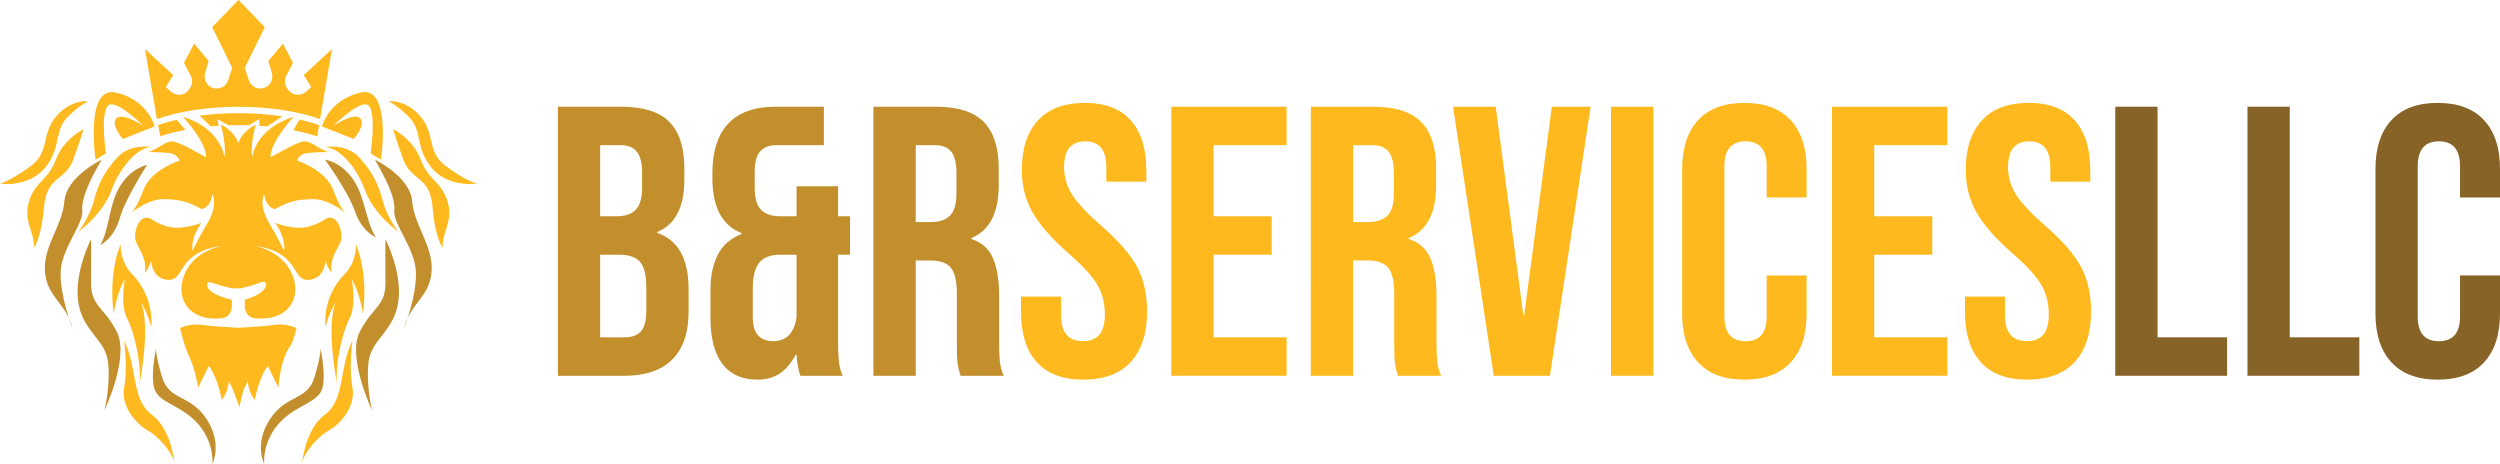
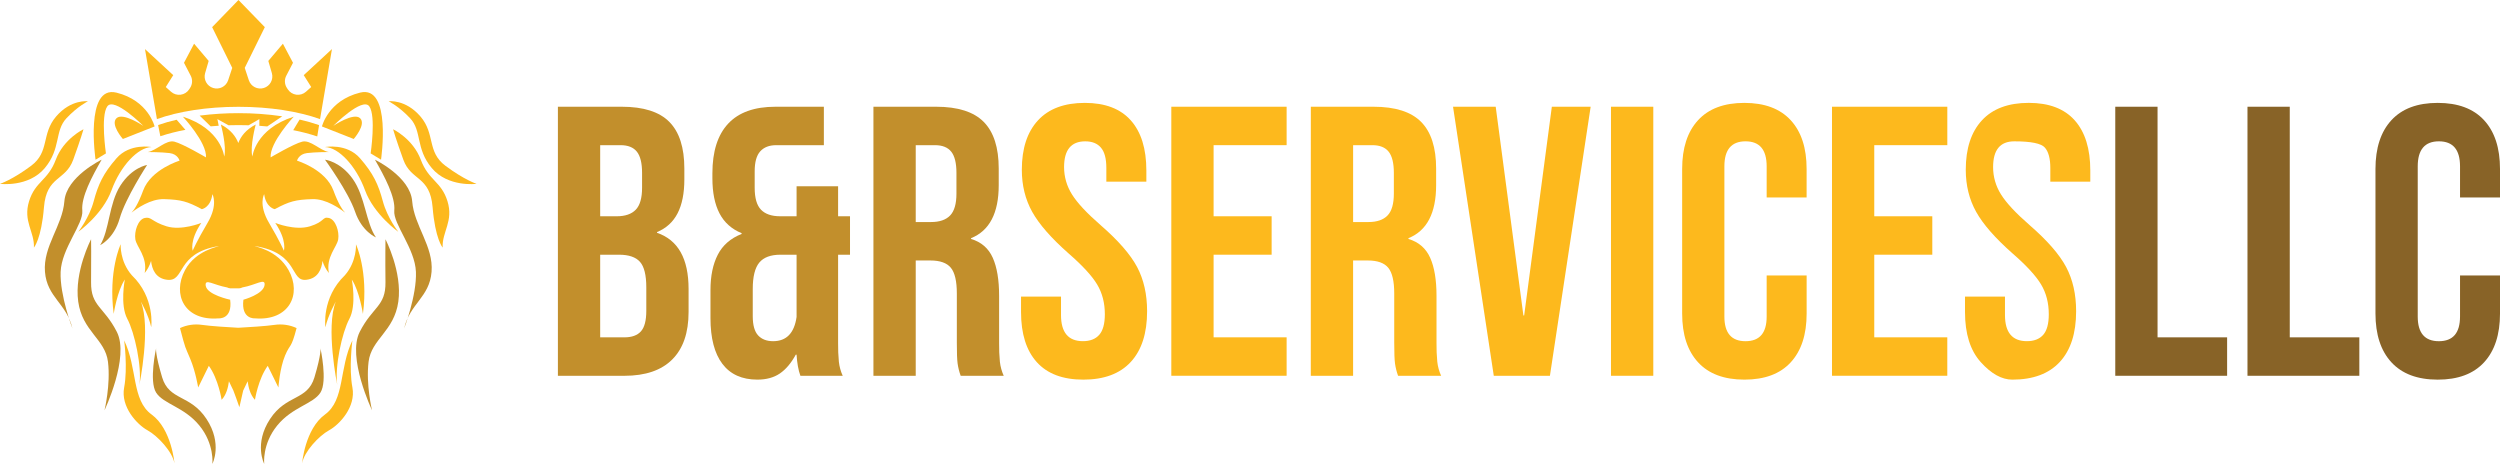
<svg xmlns="http://www.w3.org/2000/svg" viewBox="0 0 5023.31 932.08">
  <defs>
    <style>.cls-1{fill:#c28f2c;}.cls-2{fill:#fdb91d;}.cls-3{fill:#886327;}</style>
  </defs>
  <g id="Layer_2" data-name="Layer 2">
    <g id="Layer_1-2" data-name="Layer 1">
      <path class="cls-1" d="M1121,214.46h128.2q65.63,0,95.76,30.5t30.12,93.84v21.62q0,41.71-13.51,68t-41.32,37.85v1.54q63.32,21.63,63.33,112.75v46.34q0,62.57-32.82,95.38t-96.15,32.82H1121Zm118.16,220.1q25.49,0,38.23-13.13t12.74-44V347.29q0-29.34-10.42-42.47t-32.83-13.13h-40.93V434.56Zm15.45,243.27q22.38,0,33.2-12t10.82-41.31V577.44q0-37.08-12.75-51.36t-42.09-14.29h-37.84v166Z" />
      <path class="cls-1" d="M1451.52,731.12q-23.94-31.65-23.94-91.9V582.84q0-42.47,14.68-71.05t47.88-41.7v-1.55q-30.12-12.35-44.41-39.77t-14.29-70.67v-10q0-65.64,31.67-99.63t95-34h97.31v77.23h-95.77q-20.85,0-32.05,12.36T1516.4,344.2v33.21q0,30.9,12.74,44t38.23,13.13h33.21V374.32H1684v60.24h23.94v77.23H1684V689.42a360,360,0,0,0,1.55,37.45,93.21,93.21,0,0,0,7.72,28.19h-85q-6.19-17-7.72-42.47H1599q-13.9,25.49-32,37.84t-45.18,12.36Q1475.47,762.79,1451.52,731.12Zm149.06-94.22V511.79h-32.44q-29.36,0-42.48,15.83t-13.13,52.9v54.84q0,27,10.82,38.61t30.12,11.59Q1593.61,685.56,1600.58,636.9Z" />
      <path class="cls-1" d="M1755,214.46h125.88q65.64,0,95.77,30.5t30.11,93.84V372q0,84.18-55.6,106.57v1.55q30.88,9.27,43.63,37.84t12.75,76.46v95a360.39,360.39,0,0,0,1.54,37.45,93.79,93.79,0,0,0,7.72,28.19h-86.49a123.77,123.77,0,0,1-6.18-24.71q-1.56-11.58-1.54-41.7V589.79q0-37.06-12-51.74t-41.31-14.67H1840V755.06h-85Zm115.84,231.69q25.49,0,38.23-13.13t12.74-44V347.29q0-29.34-10.42-42.47t-32.83-13.13H1840V446.15Z" />
      <path class="cls-2" d="M2083.25,727.65q-31.68-35.14-31.66-100.79V596h80.32V633q0,52.53,44,52.52,21.6,0,32.82-12.75T2220,631.5q0-34-15.45-59.86t-57.15-62.17q-52.53-46.34-73.37-83.79t-20.85-84.57q0-64.08,32.44-99.23t94.22-35.14q61,0,92.29,35.14t31.27,100.78v22.4H2223V337.25q0-27.79-10.82-40.54T2180.56,284q-42.48,0-42.48,51.74a102,102,0,0,0,15.84,54.83q15.81,25.48,57.53,61.78,53.3,46.35,73.37,84.18t20.08,88.82q0,66.42-32.82,101.94t-95.38,35.53Q2114.9,762.79,2083.25,727.65Z" />
      <path class="cls-2" d="M2353.55,214.46h231.69v77.23H2438.5V434.56h116.62v77.23H2438.5v166h146.74v77.23H2353.55Z" />
      <path class="cls-2" d="M2633.88,214.46h125.89q65.63,0,95.76,30.5t30.12,93.84V372q0,84.18-55.6,106.57v1.55q30.87,9.27,43.63,37.84t12.74,76.46v95a360,360,0,0,0,1.55,37.45,93.21,93.21,0,0,0,7.72,28.19h-86.5a123,123,0,0,1-6.17-24.71q-1.56-11.58-1.55-41.7V589.79q0-37.06-12-51.74t-41.32-14.67h-29.34V755.06h-85Zm115.85,231.69q25.48,0,38.23-13.13t12.74-44V347.29q0-29.34-10.43-42.47t-32.82-13.13h-38.61V446.15Z" />
      <path class="cls-2" d="M2919.63,214.46h85.73L3061,633.81h1.55l55.6-419.35h78l-81.86,540.6H3001.49Z" />
      <path class="cls-2" d="M3237,214.46H3322v540.6H3237Z" />
      <path class="cls-2" d="M3412,728q-32.05-34.75-32-98.08V339.57q0-63.31,32-98.08T3505,206.74q61,0,93.06,34.75t32,98.08v57.15H3549.8V334.16q0-50.19-42.47-50.19t-42.48,50.19v302q0,49.44,42.48,49.43t42.47-49.43V553.49h80.32V630q0,63.33-32,98.08T3505,762.79Q3444,762.79,3412,728Z" />
      <path class="cls-2" d="M3681.09,214.46h231.69v77.23H3766V434.56h116.62v77.23H3766v166h146.74v77.23H3681.09Z" />
-       <path class="cls-2" d="M3980,727.65q-31.68-35.14-31.67-100.79V596h80.32V633q0,52.53,44,52.52,21.61,0,32.82-12.75t11.2-41.31q0-34-15.44-59.86t-57.15-62.17q-52.53-46.34-73.37-83.79t-20.85-84.57q0-64.08,32.44-99.23t94.21-35.14q61,0,92.29,35.14t31.28,100.78v22.4h-80.32V337.25q0-27.79-10.81-40.54T4077.27,284q-42.48,0-42.48,51.74a102,102,0,0,0,15.83,54.83q15.83,25.48,57.54,61.78,53.28,46.35,73.37,84.18t20.08,88.82q0,66.42-32.83,101.94t-95.37,35.53Q4011.61,762.79,3980,727.65Z" />
+       <path class="cls-2" d="M3980,727.65q-31.68-35.14-31.67-100.79V596h80.32V633q0,52.53,44,52.52,21.61,0,32.82-12.75t11.2-41.31q0-34-15.44-59.86t-57.15-62.17q-52.53-46.34-73.37-83.79t-20.85-84.57q0-64.08,32.44-99.23t94.21-35.14q61,0,92.29,35.14t31.28,100.78v22.4h-80.32V337.25q0-27.79-10.81-40.54T4047.27,284q-42.48,0-42.48,51.74a102,102,0,0,0,15.83,54.83q15.83,25.48,57.54,61.78,53.28,46.35,73.37,84.18t20.08,88.82q0,66.42-32.83,101.94t-95.37,35.53Q4011.61,762.79,3980,727.65Z" />
      <path class="cls-3" d="M4250.26,214.46h84.95V677.83H4475v77.23H4250.26Z" />
      <path class="cls-3" d="M4515.92,214.46h84.95V677.83h139.79v77.23H4515.92Z" />
      <path class="cls-3" d="M4805.14,728q-32.05-34.75-32.05-98.08V339.57q0-63.31,32.05-98.08t93.06-34.75q61,0,93.06,34.75t32.05,98.08v57.15H4943V334.16q0-50.19-42.47-50.19T4858,334.16v302q0,49.44,42.48,49.43T4943,636.13V553.49h80.32V630q0,63.33-32.05,98.08t-93.06,34.76Q4837.18,762.79,4805.14,728Z" />
      <path class="cls-2" d="M310.67,254.09S298.2,202,234,186.14,192,320.89,192,320.89l20.86-12.62s-11.13-75.25,2.78-94.6,72.33,39.26,72.33,39.26-41-27.77-53.9-15.38,12.83,41.71,12.83,41.71Z" />
      <path class="cls-1" d="M295.6,331.46s-30.25,4.61-53.66,41.35-22,89.55-40.71,119.8c0,0,27.66-13,39.28-53.81S295.6,331.46,295.6,331.46Z" />
      <path class="cls-2" d="M304.51,295.48s-43.44-8.3-70.35,22.47-37,53.06-45.88,86.42-31.08,61.49-31.08,61.49,49-34.73,66.9-83.59S277.21,296.06,304.51,295.48Z" />
-       <path class="cls-2" d="M242.47,490.76s-25.24,53.69-14,139.87c0,0,7-46.14,22.36-69,0,0-10,51,4.91,78.89s29.7,96.61,24.34,132.76c0,0,23.77-115.9,2.84-167.48,0,0,15.49,26.92,20.93,51.58,0,0,8.37-58.9-39.14-107.49C240.26,524.85,242.47,490.76,242.47,490.76Z" />
+       <path class="cls-2" d="M242.47,490.76s-25.24,53.69-14,139.87c0,0,7-46.14,22.36-69,0,0-10,51,4.91,78.89s29.7,96.61,24.34,132.76c0,0,23.77-115.9,2.84-167.48,0,0,15.49,26.92,20.93,51.58,0,0,8.37-58.9-39.14-104.49C240.26,524.85,242.47,490.76,242.47,490.76Z" />
      <path class="cls-1" d="M183,480.76s-34.15,65.47-25.82,125.29,54.23,75.11,59.79,121-7,97.37-7,97.37S260.76,717.62,234.7,666.7,182.44,615.78,183,567.1,183,480.76,183,480.76Z" />
      <path class="cls-1" d="M204.21,320.89s-71,34.06-74.85,83.48-43.12,90.4-39,141.86,43.66,63.56,55.22,113.85c0,0-25.66-66.55-23.74-113.85S168,450.12,165.38,423.06,184.91,354.48,204.21,320.89Z" />
      <path class="cls-2" d="M249.47,683.94s7.45,55.64,0,94.59,26,74.57,46.81,86,50.08,43.08,54.25,66.19c0,0-5.8-68.7-46-97.91S276.39,739.58,249.47,683.94Z" />
      <path class="cls-1" d="M313.66,699.93s-14.6,65.73,0,88.85S370,817.48,400.6,855s26.14,77.05,26.14,77.05,21-40.29-11.79-90.19-75-36.35-89.19-83.76S313.66,699.93,313.66,699.93Z" />
      <path class="cls-2" d="M176.66,203.5s-33.91-4.58-64,30.67S100.15,305,62.59,333.1,0,369.42,0,369.42s57.34,7.45,90.1-31.83,19.3-74.25,43.43-100C155.89,213.67,176.66,203.5,176.66,203.5Z" />
      <path class="cls-2" d="M167.76,259.69s-39.82,18.94-55.66,61.2-41.16,43.16-53.68,83.48,11.13,61.18,9.74,93.18c0,0,15-17.45,20.17-81.06s43.24-52.48,58.83-95.6S167.76,259.69,167.76,259.69Z" />
-       <path class="cls-2" d="M552.1,420.26c29.21-15.64,41.66-19.1,75.78-20.16,27.16-.85,55.22,19.06,65.51,27.2-4.77-5-13.3-16.92-23.42-44.48-15.66-42.66-73.17-60-73.17-60s3.29-13.15,20-15.24,43.82-2.08,43.82-2.08c-17.74-3.13-36.52-25-53.36-20.87s-63.48,31.62-63.48,31.62c-2.09-29.93,46.45-81.81,46.45-81.81-77.69,24.91-83.12,80.28-83.12,80.28-5.37-20,6.72-64.51,6.72-64.51-20.14,10.36-30.15,24.45-35,37.11-4.88-12.66-14.89-26.75-35-37.11,0,0,12.09,44.53,6.72,64.51,0,0-5.42-55.37-83.12-80.28,0,0,48.55,51.88,46.46,81.81,0,0-46.64-27.44-63.49-31.62S314.71,302.38,297,305.51c0,0,27.12,0,43.81,2.08s20,15.24,20,15.24-57.5,17.33-73.17,60c-10.12,27.56-18.65,39.49-23.42,44.48,10.3-8.14,38.35-28.05,65.52-27.2,34.11,1.06,46.56,4.52,75.77,20.16,0,0,17.51-2.75,21.27-30.06,0,0,12.12,20.62-9.79,57.68s-29.84,55.89-29.84,55.89-6.69-20.25,17.32-55.89c0,0-39.64,16.2-69.9,6.81S304.28,434.87,290.72,438s-21.21,27.22-18.78,42.77,25,35.47,18.78,67.81a69.26,69.26,0,0,0,12.81-24.34c1.77,16.53,9,35.09,32.05,37.91,37.54,4.57,16.41-53.54,107.34-67.82.05,1.34-46.49,8-68.13,48.37-26.46,49.36-.66,102.57,67.3,97,0,0,28.5,2.61,23.39-37.47,0,0-47.14-9.83-49.23-28.61-1.62-14.64,15.36-1.08,43.15,3.94a14.77,14.77,0,0,0,6.17,1.75,83.74,83.74,0,0,0,9.1.05,83.94,83.94,0,0,0,9.11-.05,14.77,14.77,0,0,0,6.17-1.75c27.79-5,46.34-19.63,44.71-5-2.09,18.78-42.56,29.65-42.56,29.65-5.12,40.08,23.38,37.47,23.38,37.47,68,5.57,94.7-48.15,67.3-97-23.08-41.16-68.18-47-68.13-48.37,90.93,14.28,69.8,72.39,107.35,67.82,23-2.82,30.28-21.38,32-37.91a69.18,69.18,0,0,0,12.82,24.34c-6.26-32.34,16.35-52.25,18.78-67.81s-5.22-39.64-18.78-42.77S653.3,445.3,623,454.69s-69.9-6.81-69.9-6.81c24,35.64,17.32,55.89,17.32,55.89s-7.93-18.82-29.83-55.89-9.8-57.68-9.8-57.68C534.6,417.51,552.1,420.26,552.1,420.26Z" />
-       <path class="cls-2" d="M551.91,652.75c-17.78,2.63-54.1,4.82-73.12,5.84-19-1-55.34-3.21-73.13-5.84a78.31,78.31,0,0,0-44,6.46c11.47,43.81,9.92,36.35,20.69,62.07s15.82,57.33,15.82,57.33l21.44-43.53c19.35,26.84,25.71,68.26,25.71,68.26,9.42-9.79,13.19-25.37,14.67-37.23,3.06,6.07,6.14,12.45,9,18.78,0,0,11.46,30.75,12,33.31l7.61-33.31c2.85-6.33,5.93-12.71,9-18.78,1.49,11.86,5.25,27.44,14.68,37.23,0,0,6.35-41.42,25.7-68.26l21.44,43.53s2.57-38.41,13.34-64.12,11.7-11.47,23.18-55.28A78.36,78.36,0,0,0,551.91,652.75Z" />
+       <path class="cls-2" d="M552.1,420.26c29.21-15.64,41.66-19.1,75.78-20.16,27.16-.85,55.22,19.06,65.51,27.2-4.77-5-13.3-16.92-23.42-44.48-15.66-42.66-73.17-60-73.17-60s3.29-13.15,20-15.24,43.82-2.08,43.82-2.08c-17.74-3.13-36.52-25-53.36-20.87s-63.48,31.62-63.48,31.62c-2.09-29.93,46.45-81.81,46.45-81.81-77.69,24.91-83.12,80.28-83.12,80.28-5.37-20,6.72-64.51,6.72-64.51-20.14,10.36-30.15,24.45-35,37.11-4.88-12.66-14.89-26.75-35-37.11,0,0,12.09,44.53,6.72,64.51,0,0-5.42-55.37-83.12-80.28,0,0,48.55,51.88,46.46,81.81,0,0-46.64-27.44-63.49-31.62S314.71,302.38,297,305.51c0,0,27.12,0,43.81,2.08s20,15.24,20,15.24-57.5,17.33-73.17,60c-10.12,27.56-18.65,39.49-23.42,44.48,10.3-8.14,38.35-28.05,65.52-27.2,34.11,1.06,46.56,4.52,75.77,20.16,0,0,17.51-2.75,21.27-30.06,0,0,12.12,20.62-9.79,57.68s-29.84,55.89-29.84,55.89-6.69-20.25,17.32-55.89c0,0-39.64,16.2-69.9,6.81S304.28,434.87,290.72,438s-21.21,27.22-18.78,42.77,25,35.47,18.78,67.81a69.26,69.26,0,0,0,12.81-24.34c1.77,16.53,9,35.09,32.05,37.91,37.54,4.57,16.41-53.54,104.34-67.82.05,1.34-46.49,8-68.13,48.37-26.46,49.36-.66,102.57,67.3,97,0,0,28.5,2.61,23.39-37.47,0,0-47.14-9.83-49.23-28.61-1.62-14.64,15.36-1.08,43.15,3.94a14.77,14.77,0,0,0,6.17,1.75,83.74,83.74,0,0,0,9.1.05,83.94,83.94,0,0,0,9.11-.05,14.77,14.77,0,0,0,6.17-1.75c27.79-5,46.34-19.63,44.71-5-2.09,18.78-42.56,29.65-42.56,29.65-5.12,40.08,23.38,37.47,23.38,37.47,68,5.57,94.7-48.15,67.3-97-23.08-41.16-68.18-47-68.13-48.37,90.93,14.28,69.8,72.39,104.35,67.82,23-2.82,30.28-21.38,32-37.91a69.18,69.18,0,0,0,12.82,24.34c-6.26-32.34,16.35-52.25,18.78-67.81s-5.22-39.64-18.78-42.77S653.3,445.3,623,454.69s-69.9-6.81-69.9-6.81c24,35.64,17.32,55.89,17.32,55.89s-7.93-18.82-29.83-55.89-9.8-57.68-9.8-57.68C534.6,417.51,552.1,420.26,552.1,420.26Z" />
+       <path class="cls-2" d="M551.91,652.75c-17.78,2.63-54.1,4.82-73.12,5.84-19-1-55.34-3.21-73.13-5.84a78.31,78.31,0,0,0-44,6.46c11.47,43.81,9.92,36.35,20.69,62.04s15.82,57.33,15.82,57.33l21.44-43.53c19.35,26.84,25.71,68.26,25.71,68.26,9.42-9.79,13.19-25.37,14.67-37.23,3.06,6.04,6.14,12.45,9,18.78,0,0,11.46,30.75,12,33.31l7.61-33.31c2.85-6.33,5.93-12.71,9-18.78,1.49,11.86,5.25,27.44,14.68,37.23,0,0,6.35-41.42,25.7-68.26l21.44,43.53s2.57-38.41,13.34-64.12,11.7-11.47,23.18-55.28A78.36,78.36,0,0,0,551.91,652.75Z" />
      <path class="cls-2" d="M646.91,254.09s12.47-52.09,76.63-68,42.08,134.75,42.08,134.75l-20.87-12.62S755.88,233,742,213.67s-72.33,39.26-72.33,39.26,41-27.77,53.9-15.38-12.83,41.71-12.83,41.71Z" />
-       <path class="cls-1" d="M653.07,320.89s30.44,3.08,55.68,38.58,26.51,88.33,46.73,117.59c0,0-28.29-11.56-42-51.75S653.07,320.89,653.07,320.89Z" />
-       <path class="cls-2" d="M653.07,295.48s43.44-8.3,70.34,22.47,37,53.06,45.88,86.42,31.08,61.49,31.08,61.49-49-34.73-66.89-83.59S680.37,296.06,653.07,295.48Z" />
-       <path class="cls-2" d="M715.26,490.92s25.24,53.69,14,139.87c0,0-7-46.14-22.36-69,0,0,10,51-4.91,78.88s-29.7,96.62-24.34,132.77c0,0-23.77-115.9-2.84-167.48,0,0-15.49,26.92-20.93,51.58,0,0-8.37-58.9,39.14-107.49C717.47,525,715.26,490.92,715.26,490.92Z" />
+       <path class="cls-1" d="M653.04,320.89s30.44,3.08,55.68,38.58,26.51,88.33,46.73,117.59c0,0-28.29-11.56-42-51.75S653.04,320.89,653.04,320.89Z" />
+       <path class="cls-2" d="M653.04,295.48s43.44-8.3,70.34,22.47,37,53.06,45.88,86.42,31.08,61.49,31.08,61.49-49-34.73-66.89-83.59S680.37,296.06,653.04,295.48Z" />
+       <path class="cls-2" d="M715.26,490.92s25.24,53.69,14,139.87c0,0-7-46.14-22.36-69,0,0,10,51-4.91,78.88s-29.7,96.62-24.34,132.77c0,0-23.77-115.9-2.84-167.48,0,0-15.49,26.92-20.93,51.58,0,0-8.37-58.9,39.14-104.49C717.47,525,715.26,490.92,715.26,490.92Z" />
      <path class="cls-1" d="M774.55,480.76s34.15,65.47,25.82,125.29-54.23,75.11-59.79,121,6.95,97.37,6.95,97.37S696.82,717.62,722.87,666.7s52.27-50.92,51.68-99.6S774.55,480.76,774.55,480.76Z" />
      <path class="cls-1" d="M753.36,320.89s71,34.06,74.85,83.48,43.12,90.4,38.95,141.86S823.5,609.79,812,660.08c0,0,25.65-66.55,23.74-113.85s-46.12-96.11-43.49-123.17S772.66,354.48,753.36,320.89Z" />
-       <path class="cls-2" d="M708.1,683.94s-7.44,55.64,0,94.59-25.94,74.57-46.81,86-50.07,43.08-54.24,66.19c0,0,5.8-68.7,46-97.91S681.18,739.58,708.1,683.94Z" />
+       <path class="cls-2" d="M708.1,683.94s-7.44,55.64,0,94.59-25.94,74.57-46.81,86-50.04,43.08-54.24,66.19c0,0,5.8-68.7,46-97.91S681.18,739.58,708.1,683.94Z" />
      <path class="cls-1" d="M643.91,699.93s14.61,65.73,0,88.85S587.57,817.48,557,855s-26.14,77.05-26.14,77.05-21-40.29,11.79-90.19,75-36.35,89.19-83.76S643.91,699.93,643.91,699.93Z" />
      <path class="cls-2" d="M780.92,203.5s33.9-4.58,64,30.67S857.42,305,895,333.1s62.59,36.32,62.59,36.32-57.33,7.45-90.1-31.83-19.3-74.25-43.43-100C801.68,213.67,780.92,203.5,780.92,203.5Z" />
      <path class="cls-2" d="M789.81,259.69s39.82,18.94,55.67,61.2,41.15,43.16,53.67,83.48-11.13,61.18-9.73,93.18c0,0-15-17.45-20.17-81.06S826,364,810.42,320.89,789.81,259.69,789.81,259.69Z" />
      <path class="cls-2" d="M667,98.6,643.08,239.32C600.52,224,542.76,214.6,479.18,214.6S357.91,224,315.31,239.28l-24-140.68L348.09,151l-15,23.9,10.6,9.48a24.21,24.21,0,0,0,36.4-4.85L382,176.6a24.18,24.18,0,0,0,1.23-24.42l-13.52-26L390,87.81l29.28,34.61-7.17,24.64a24.23,24.23,0,0,0,46.26,14.38l8.28-25.05L426.27,54.55,479.18,0l52.94,54.55-40.36,81.84,8.29,25.05a24.23,24.23,0,0,0,46.26-14.38l-7.17-24.64,29.27-34.61,20.31,38.35-13.51,26a24.22,24.22,0,0,0,1.19,24.42l1.9,2.91a24.25,24.25,0,0,0,36.44,4.85l10.61-9.48L610.3,151Z" />
      <path class="cls-2" d="M354.89,240.58l17.65,20.31a392.23,392.23,0,0,0-50.36,12.85l-4.48-22.51A355.37,355.37,0,0,1,354.89,240.58Z" />
      <path class="cls-2" d="M479.18,227.38a597,597,0,0,1,87.88,6.31L537,254.06q-7.83-.75-15.87-1.29V239.32L499.56,251.7q-10.08-.31-20.38-.32t-20.11.32L436.8,239.32l2.66,13.31q-8.19.51-16.18,1.25l-22.13-21.57A603.72,603.72,0,0,1,479.18,227.38Z" />
      <path class="cls-2" d="M641.14,251.38l-3.7,22.77a385.48,385.48,0,0,0-48.26-12.61L602,240.23A358.21,358.21,0,0,1,641.14,251.38Z" />
    </g>
  </g>
</svg>
